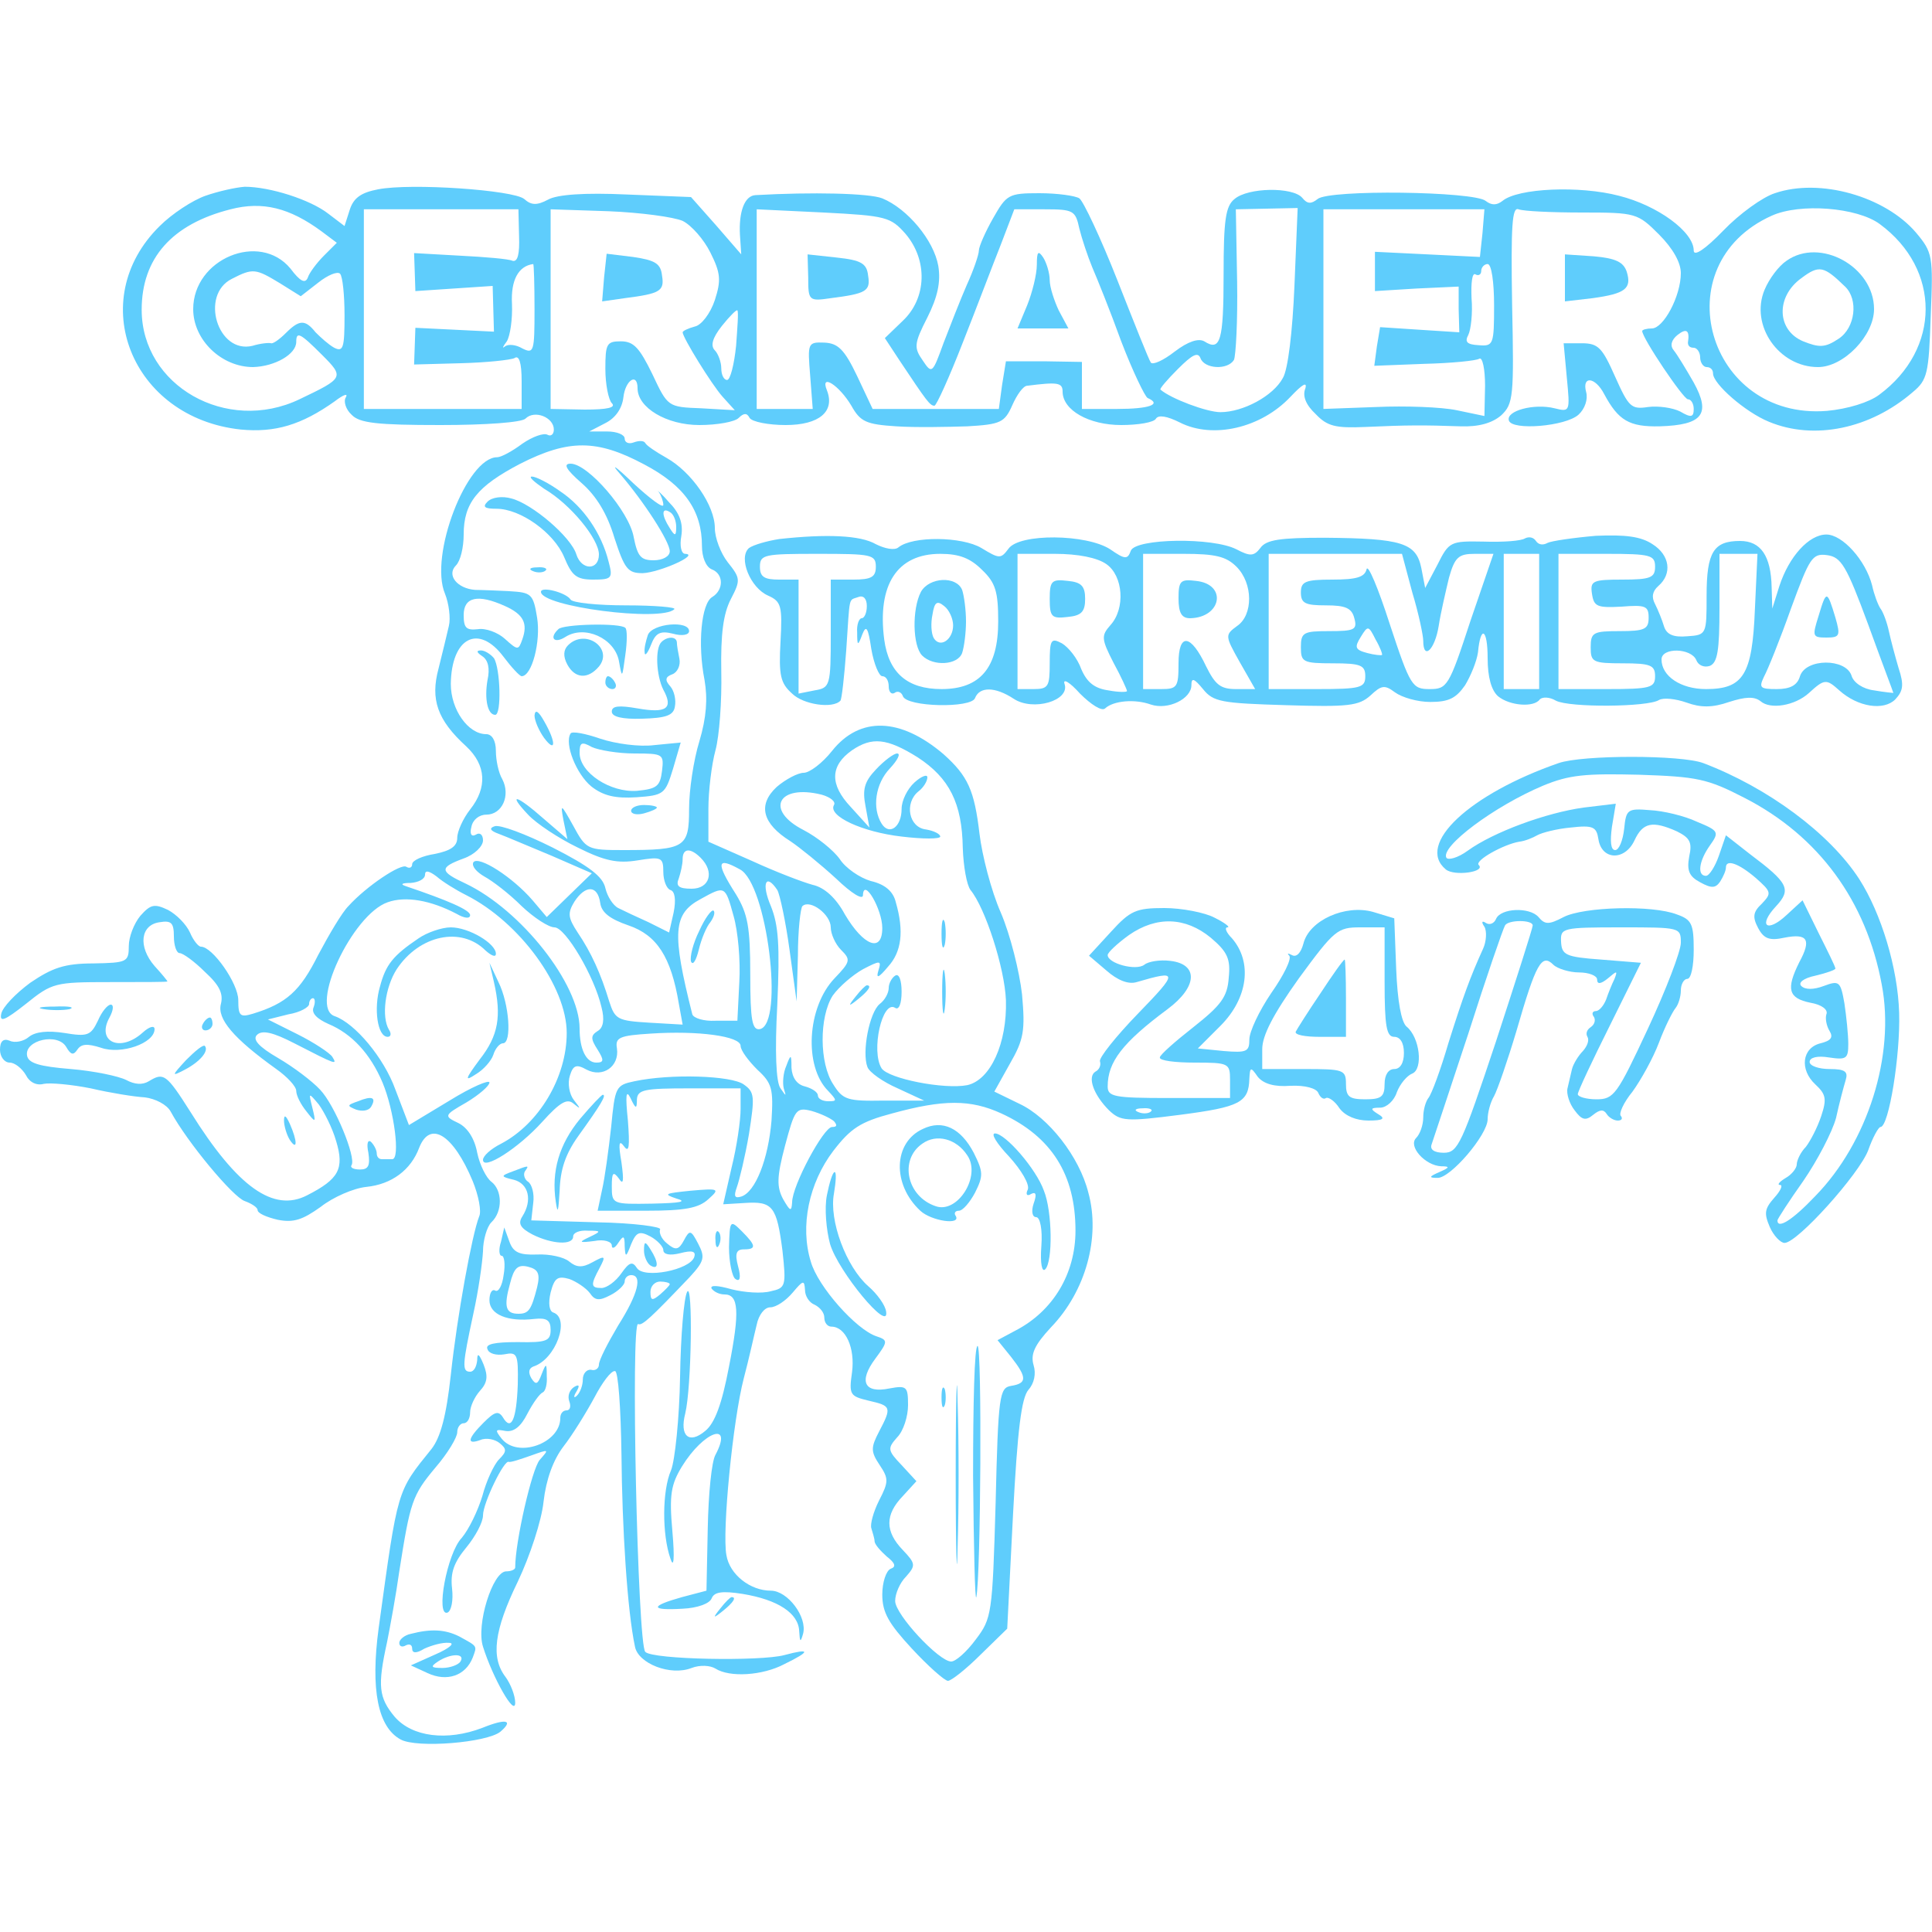
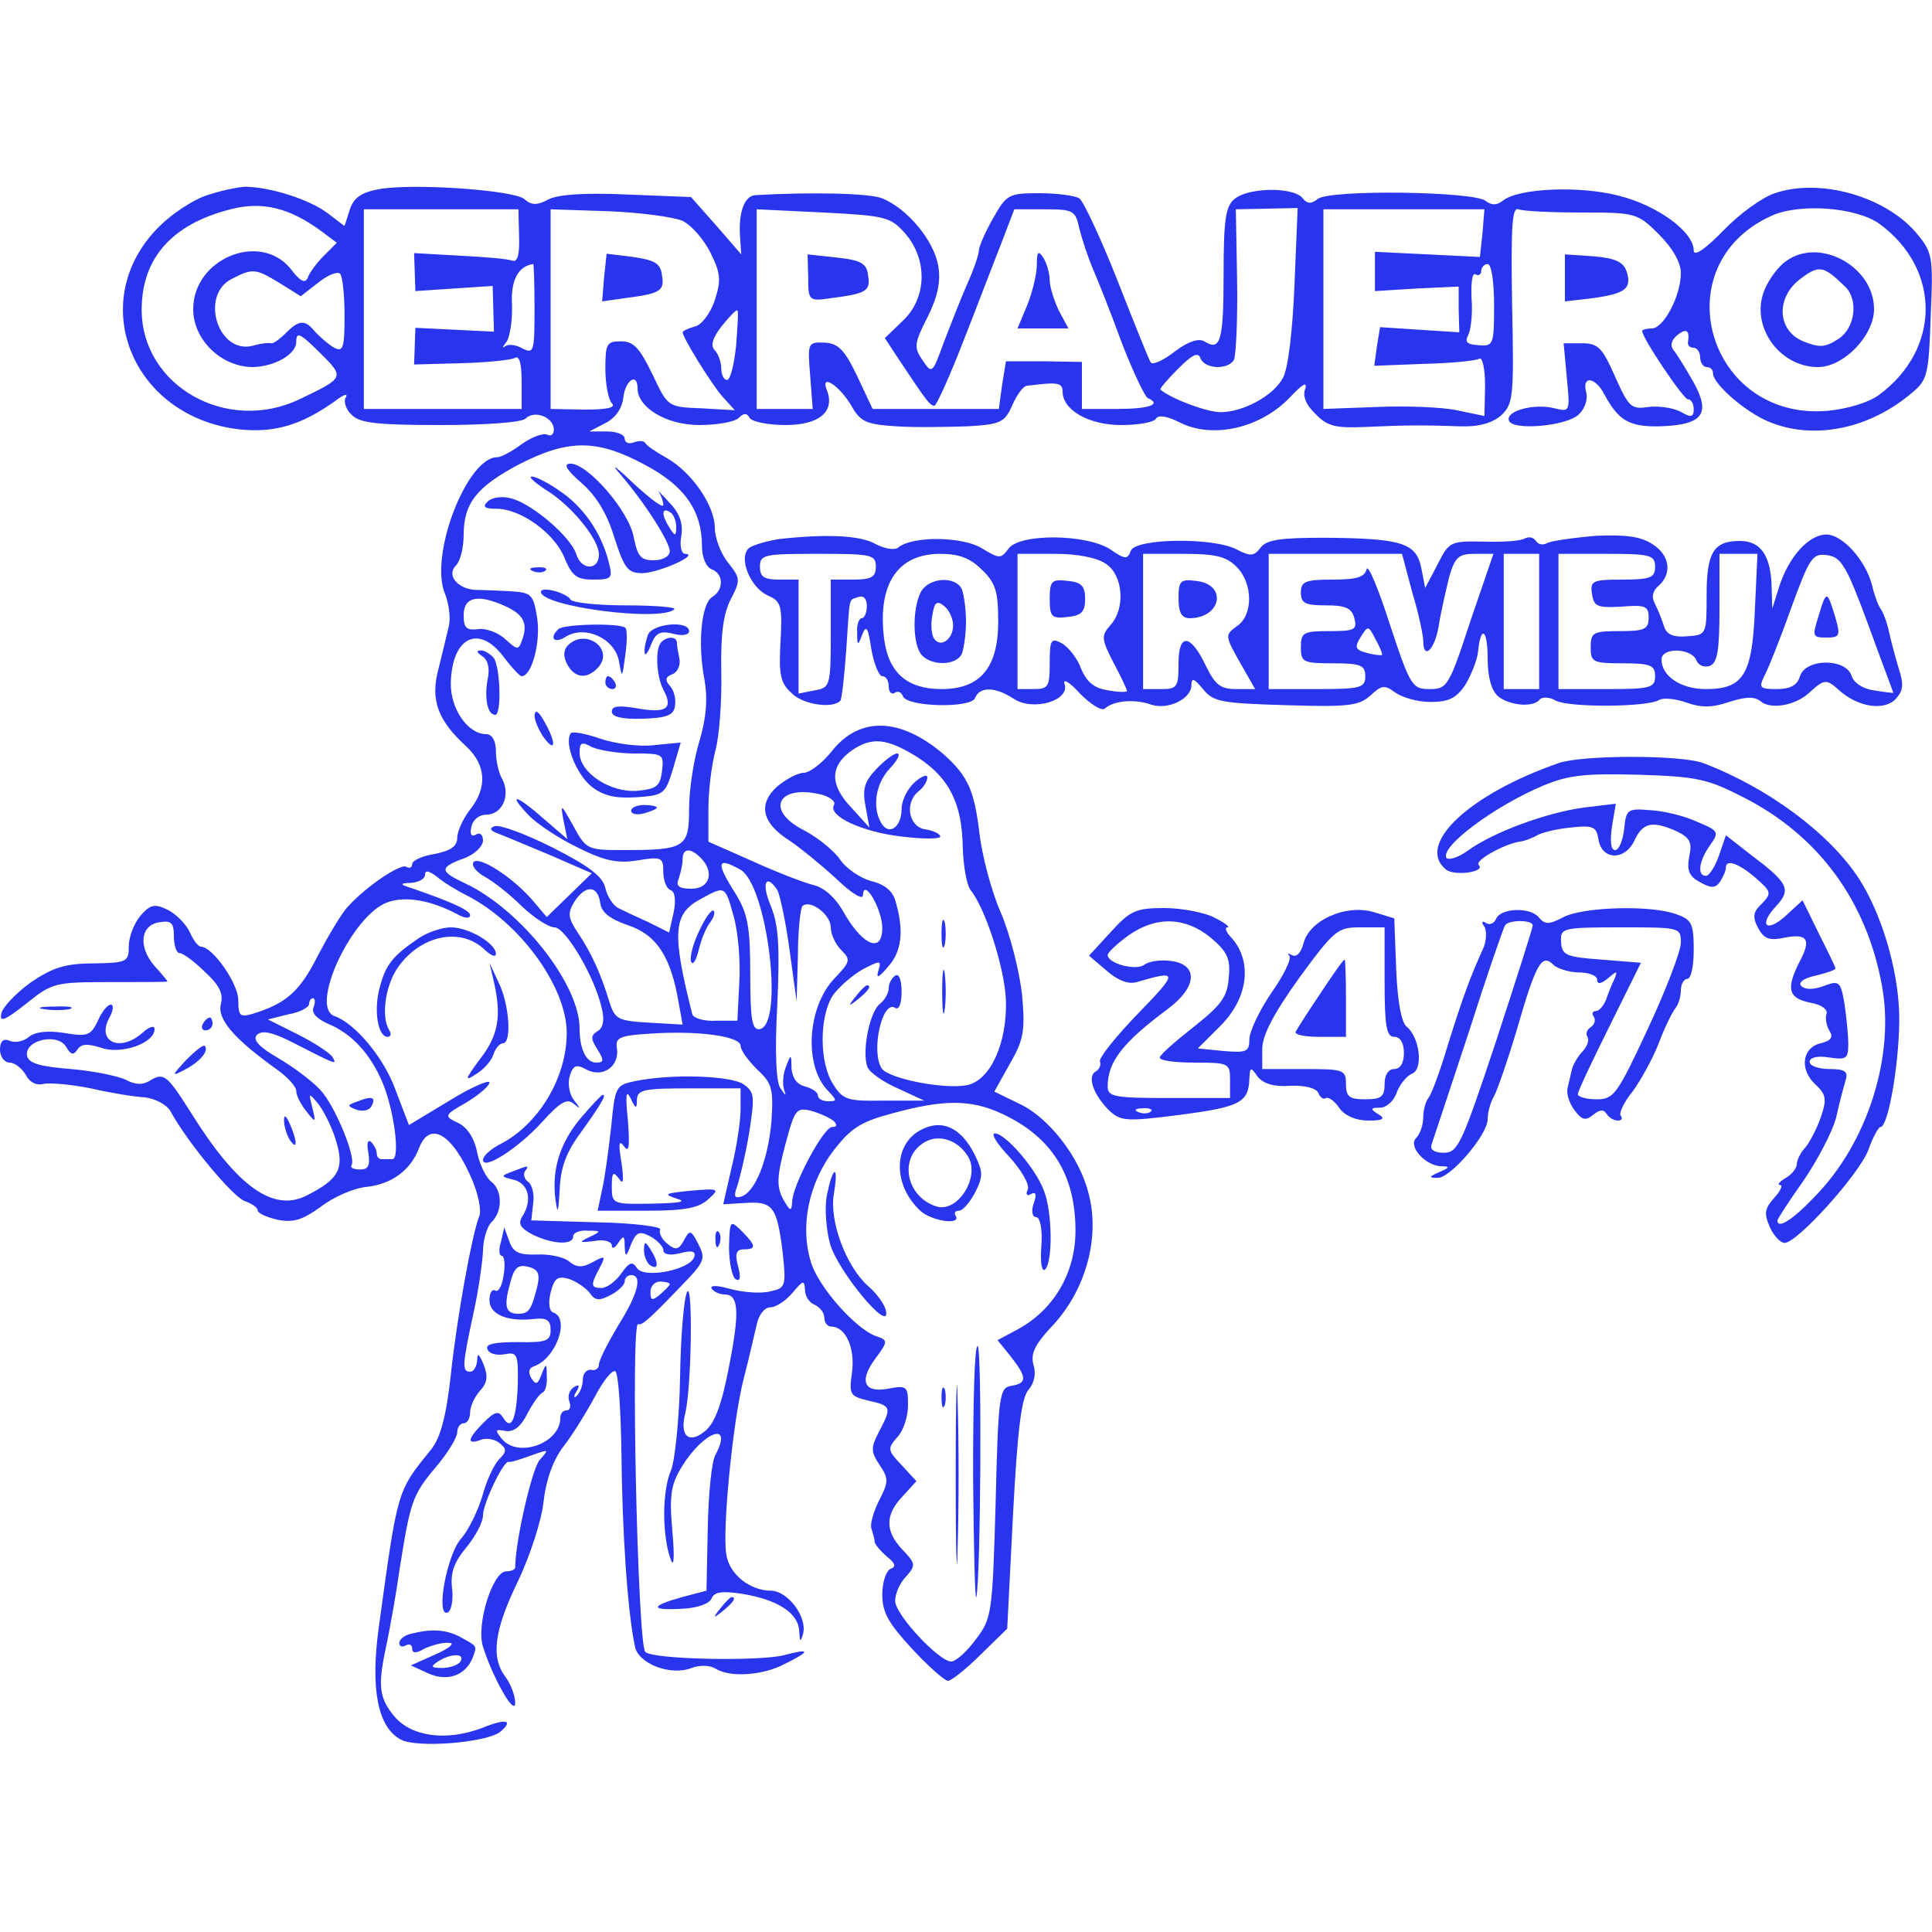
<svg xmlns="http://www.w3.org/2000/svg" version="1.0" width="300pt" height="300pt" viewBox="0 0 300 300" preserveAspectRatio="xMidYMid meet">
-   <g transform="translate(0,300) scale(0.1,-0.1)" fill="#5FCDFC" stroke="none">
+   <g transform="translate(0,300) scale(0.1,-0.1)" fill="#2935ED" stroke="none">
    <path d="M319 2696 c-20 -7 -52 -28 -71 -47 -117 -115 -44 -298 126 -316 53 -5 94 7 146 44 13 10 21 13 17 6 -4 -6 0 -19 9 -27 12 -13 40 -16 138 -16 70 0 126 4 132 10 14 14 44 2 44 -17 0 -8 -5 -11 -10 -8 -6 3 -23 -3 -39 -14 -16 -12 -33 -21 -39 -21 -47 0 -106 -153 -81 -212 6 -15 9 -38 6 -50 -3 -13 -10 -42 -16 -66 -13 -48 -2 -80 43 -121 31 -29 33 -64 6 -98 -11 -14 -20 -34 -20 -44 0 -13 -10 -20 -35 -25 -19 -3 -35 -10 -35 -16 0 -5 -4 -7 -9 -4 -8 6 -62 -30 -90 -61 -10 -10 -30 -44 -47 -76 -28 -56 -49 -75 -101 -91 -20 -6 -23 -4 -23 21 0 26 -40 83 -58 83 -4 0 -12 10 -17 22 -6 13 -21 28 -34 35 -21 10 -27 9 -43 -9 -10 -12 -18 -33 -18 -47 0 -25 -3 -26 -55 -27 -45 0 -64 -7 -98 -30 -23 -17 -43 -38 -45 -48 -3 -14 5 -11 38 15 41 33 45 34 131 34 49 0 89 0 89 1 0 1 -9 12 -20 24 -26 30 -22 64 8 68 18 3 22 -1 22 -22 0 -14 4 -26 9 -26 5 0 23 -13 39 -29 23 -21 29 -34 25 -50 -6 -23 19 -53 86 -101 17 -12 31 -27 31 -34 0 -7 7 -21 16 -32 14 -18 15 -18 9 6 -6 24 -6 24 10 5 8 -11 21 -36 27 -57 13 -43 4 -59 -45 -84 -52 -27 -108 12 -181 129 -38 60 -42 62 -65 48 -10 -6 -22 -5 -35 2 -12 6 -50 14 -86 17 -49 4 -66 9 -68 21 -4 24 48 36 61 13 7 -12 11 -13 17 -4 6 9 15 10 37 3 31 -11 83 7 83 29 0 6 -8 4 -18 -5 -35 -32 -73 -15 -52 23 6 11 7 20 2 20 -5 0 -14 -11 -20 -25 -11 -23 -16 -25 -52 -19 -26 4 -45 2 -55 -6 -8 -7 -22 -10 -30 -6 -10 4 -15 -1 -15 -14 0 -11 7 -20 15 -20 8 0 19 -9 25 -19 6 -12 17 -17 28 -14 10 2 43 -1 73 -7 30 -7 67 -13 84 -14 16 -2 34 -11 40 -22 26 -48 97 -133 115 -139 11 -4 20 -10 20 -14 0 -5 14 -11 31 -15 25 -5 39 0 67 20 19 15 51 29 71 31 39 4 69 26 82 61 17 43 53 20 83 -52 9 -22 14 -47 10 -55 -11 -28 -34 -153 -44 -246 -7 -64 -16 -97 -30 -115 -54 -67 -52 -60 -82 -278 -13 -96 -1 -154 34 -173 25 -14 134 -5 155 12 21 18 9 21 -28 6 -55 -21 -109 -14 -136 17 -25 30 -27 48 -12 116 5 25 14 74 19 110 17 108 20 118 56 161 19 22 34 47 34 55 0 8 5 14 10 14 6 0 10 8 10 17 0 9 7 24 15 33 12 13 13 23 6 41 -7 17 -10 19 -10 7 -1 -10 -5 -18 -11 -18 -13 0 -12 11 5 90 8 36 14 79 15 97 0 17 6 38 13 45 18 17 17 50 0 63 -8 6 -18 26 -22 45 -4 22 -15 39 -29 46 -23 11 -23 12 12 32 20 12 36 26 36 31 0 5 -28 -7 -62 -28 l-63 -38 -21 55 c-18 50 -63 103 -94 114 -41 13 27 158 82 177 28 10 67 3 107 -18 12 -7 21 -8 21 -2 0 8 -35 23 -100 45 -9 3 -6 5 8 5 12 1 22 6 22 13 0 7 6 6 18 -3 9 -8 30 -21 46 -29 83 -42 156 -142 156 -214 0 -69 -43 -141 -102 -172 -16 -8 -28 -19 -28 -25 0 -17 55 18 92 59 28 31 39 37 49 28 11 -9 11 -8 0 6 -7 9 -10 26 -6 38 5 16 10 18 26 9 25 -13 51 5 47 33 -3 17 4 20 52 23 74 5 140 -4 140 -19 0 -7 12 -23 26 -37 23 -21 25 -30 22 -79 -5 -60 -25 -111 -47 -118 -10 -3 -12 0 -7 14 4 11 13 48 19 83 9 58 9 65 -8 77 -19 14 -114 17 -170 5 -29 -6 -30 -9 -36 -71 -4 -36 -10 -80 -14 -97 l-7 -33 76 0 c59 0 81 4 96 18 18 16 17 17 -28 13 -39 -4 -43 -5 -22 -12 18 -5 7 -7 -37 -8 -62 -1 -63 -1 -63 27 0 21 2 24 11 12 7 -11 8 -4 4 25 -5 29 -4 36 4 25 8 -11 9 0 6 40 -4 39 -3 49 4 35 8 -17 10 -18 10 -2 1 15 12 17 81 17 l80 0 0 -32 c0 -18 -6 -59 -14 -91 l-13 -57 33 2 c44 3 50 -5 59 -74 6 -55 5 -58 -18 -63 -14 -4 -41 -2 -61 3 -21 6 -34 7 -31 1 4 -5 12 -9 20 -9 22 0 24 -26 7 -112 -11 -58 -22 -88 -37 -100 -25 -21 -40 -8 -31 27 10 41 12 206 3 189 -5 -9 -10 -68 -11 -132 -1 -64 -8 -130 -14 -145 -14 -32 -14 -100 -1 -137 5 -16 7 -2 3 43 -5 56 -2 72 15 100 34 55 80 71 52 18 -6 -10 -11 -61 -12 -114 l-2 -97 -38 -10 c-50 -14 -50 -21 1 -18 23 1 42 8 45 16 4 10 16 12 48 7 55 -9 87 -30 88 -58 1 -17 2 -18 6 -4 7 26 -24 67 -50 67 -32 0 -64 25 -69 55 -7 36 10 210 27 275 8 30 16 67 20 83 3 15 12 27 21 27 9 0 24 10 35 23 16 19 18 20 19 4 0 -10 7 -20 15 -23 8 -4 15 -12 15 -20 0 -8 5 -14 11 -14 22 0 37 -33 32 -71 -5 -35 -3 -37 26 -44 35 -8 36 -10 16 -48 -13 -25 -13 -31 1 -52 14 -21 14 -26 -1 -55 -9 -18 -14 -37 -12 -43 2 -7 5 -16 5 -20 0 -5 9 -15 19 -24 13 -10 15 -16 6 -19 -7 -3 -13 -21 -13 -40 0 -28 10 -45 46 -84 26 -28 51 -50 56 -50 5 0 28 18 51 41 l41 40 9 177 c7 132 13 181 24 194 9 10 12 25 8 38 -5 17 1 31 27 59 54 56 77 140 58 209 -14 56 -62 117 -107 138 l-39 19 24 43 c22 38 24 52 19 108 -4 35 -18 92 -33 127 -15 34 -29 89 -33 122 -8 68 -18 90 -56 124 -67 57 -130 59 -173 5 -15 -19 -35 -34 -44 -34 -9 0 -28 -10 -42 -22 -30 -28 -22 -57 21 -84 15 -10 47 -36 71 -58 25 -24 42 -34 42 -26 1 28 30 -22 30 -51 0 -39 -29 -28 -58 21 -14 26 -32 42 -50 46 -15 4 -57 20 -94 37 l-68 30 0 51 c0 28 5 69 11 91 6 22 10 77 9 122 -1 58 3 90 15 113 15 29 15 32 -5 57 -11 14 -20 38 -20 53 0 35 -36 87 -75 109 -16 9 -31 19 -33 23 -2 4 -10 4 -18 1 -8 -3 -14 0 -14 6 0 6 -12 11 -27 11 l-28 0 25 13 c16 8 26 23 28 40 3 27 22 39 22 14 0 -30 45 -57 96 -57 28 0 55 5 61 11 8 8 13 8 17 0 4 -6 29 -11 56 -11 52 0 77 21 64 54 -11 27 19 8 38 -24 14 -25 23 -29 70 -32 29 -2 79 -1 110 0 52 3 58 6 70 33 7 16 17 30 23 30 47 6 55 5 55 -9 0 -29 41 -52 91 -52 26 0 51 4 54 10 4 6 17 4 37 -6 51 -26 126 -9 172 40 18 19 26 24 23 13 -5 -12 1 -26 16 -40 18 -19 31 -22 77 -20 65 3 91 3 148 1 28 -1 49 5 63 17 19 18 20 29 17 172 -2 124 0 152 10 148 8 -3 52 -5 99 -5 83 0 86 -1 119 -34 22 -22 34 -44 34 -60 0 -36 -27 -86 -45 -86 -8 0 -15 -2 -15 -4 0 -11 64 -106 71 -106 5 0 9 -7 9 -15 0 -13 -4 -14 -21 -4 -12 6 -34 9 -50 7 -26 -4 -30 0 -51 47 -20 45 -26 52 -52 52 l-28 0 5 -54 c5 -52 5 -53 -19 -47 -32 8 -76 -4 -71 -19 5 -16 88 -9 108 9 10 9 15 24 12 35 -7 26 14 24 28 -3 22 -41 39 -51 86 -50 67 2 80 19 53 68 -12 21 -26 44 -31 50 -6 7 -4 16 6 24 14 11 19 7 16 -12 0 -5 3 -8 9 -8 5 0 10 -7 10 -15 0 -8 5 -15 10 -15 6 0 10 -4 10 -10 0 -16 50 -60 87 -75 70 -29 157 -11 223 46 23 19 25 29 28 118 4 94 3 99 -23 130 -48 56 -149 85 -219 61 -19 -6 -55 -32 -80 -58 -28 -29 -46 -41 -46 -31 0 29 -56 70 -116 85 -61 16 -157 12 -181 -8 -9 -7 -17 -7 -26 0 -18 15 -243 18 -261 3 -10 -8 -16 -8 -24 2 -15 17 -84 16 -105 -2 -14 -11 -17 -33 -17 -117 0 -104 -5 -120 -30 -104 -9 5 -25 0 -46 -16 -18 -14 -34 -21 -37 -17 -3 4 -26 62 -52 128 -26 66 -53 123 -59 127 -6 4 -34 8 -62 8 -48 0 -51 -2 -72 -39 -12 -21 -22 -44 -22 -50 0 -6 -8 -30 -19 -54 -10 -23 -26 -64 -36 -90 -17 -47 -18 -48 -32 -27 -14 20 -14 26 7 67 16 32 21 55 17 80 -7 40 -48 89 -87 105 -20 8 -109 10 -197 5 -17 -1 -26 -26 -24 -62 l2 -30 -39 45 -39 44 -100 4 c-65 3 -108 0 -122 -8 -17 -9 -26 -9 -37 1 -17 14 -176 25 -227 15 -26 -5 -38 -13 -44 -32 l-8 -25 -25 19 c-28 22 -91 42 -130 42 -14 -1 -41 -7 -61 -14z m180 -55 l24 -18 -20 -20 c-11 -11 -23 -27 -25 -34 -4 -10 -12 -6 -27 14 -48 58 -151 15 -151 -63 0 -48 44 -90 93 -90 34 1 67 20 67 39 0 17 6 14 40 -20 35 -35 34 -36 -35 -69 -113 -54 -245 21 -245 139 0 80 47 133 138 156 50 13 92 2 141 -34z m307 -8 c1 -27 -2 -40 -10 -38 -6 3 -43 6 -82 8 l-71 4 1 -29 1 -30 60 4 60 4 1 -36 1 -35 -61 3 -61 3 -1 -29 -1 -28 73 2 c39 1 77 5 83 8 7 5 11 -7 11 -36 l0 -43 -123 0 -122 0 0 155 0 155 120 0 120 0 1 -42z m254 24 c14 -7 33 -29 43 -49 16 -32 17 -43 7 -74 -7 -21 -21 -39 -31 -41 -11 -3 -19 -7 -19 -9 0 -8 45 -81 62 -100 l19 -21 -52 3 c-52 2 -52 2 -76 53 -20 41 -29 51 -49 51 -22 0 -24 -4 -24 -43 0 -24 5 -48 10 -53 7 -7 -7 -10 -42 -10 l-53 1 0 155 0 155 90 -3 c50 -2 101 -9 115 -15z m346 -20 c35 -41 33 -100 -4 -135 l-28 -27 23 -35 c42 -63 47 -70 54 -70 3 0 23 44 44 98 21 53 47 122 59 152 l21 55 47 0 c45 0 48 -2 54 -30 4 -16 13 -43 20 -60 7 -16 28 -68 45 -115 18 -47 37 -86 41 -88 23 -10 2 -17 -47 -17 l-55 0 0 37 0 36 -59 1 -59 0 -6 -37 -5 -37 -98 0 -98 0 -24 51 c-20 42 -30 51 -51 52 -26 1 -26 -1 -22 -51 l4 -52 -44 0 -43 0 0 155 0 155 104 -5 c97 -5 104 -7 127 -33z m604 -81 c-3 -71 -10 -130 -18 -143 -15 -28 -62 -53 -97 -53 -21 0 -77 21 -93 35 -2 1 11 16 27 32 22 22 31 27 35 17 6 -17 42 -19 52 -3 3 6 6 61 5 122 l-2 112 48 1 48 1 -5 -121z m292 82 l-4 -37 -81 4 -82 4 0 -31 0 -30 65 4 65 3 0 -35 1 -36 -62 4 -61 4 -5 -30 -4 -30 77 3 c43 1 82 5 86 8 5 3 9 -16 9 -42 l-1 -47 -43 9 c-24 5 -80 7 -125 5 l-82 -3 0 155 0 155 125 0 125 0 -3 -37z m617 14 c95 -70 95 -194 -1 -265 -16 -12 -49 -22 -81 -25 -186 -15 -255 227 -86 303 44 20 133 13 168 -13z m-2089 -132 c0 -66 -1 -70 -19 -61 -10 6 -22 7 -27 3 -5 -4 -3 0 3 8 5 8 9 34 8 58 -2 37 10 59 33 62 1 0 2 -32 2 -70z m1490 6 c0 -61 -1 -64 -24 -62 -18 1 -22 5 -16 16 4 8 7 34 5 57 -1 24 1 40 6 37 5 -3 9 0 9 5 0 6 5 11 10 11 6 0 10 -28 10 -64z m-1885 34 l32 -20 27 21 c15 12 30 18 34 14 4 -4 7 -33 7 -65 0 -50 -2 -57 -16 -50 -9 5 -21 16 -29 24 -16 20 -25 20 -46 -1 -10 -10 -20 -17 -23 -16 -3 1 -16 0 -29 -4 -54 -13 -82 79 -32 104 33 17 37 16 75 -7z m708 -97 c-3 -29 -9 -53 -14 -53 -5 0 -9 8 -9 18 0 10 -5 23 -10 28 -7 7 -4 19 11 38 12 15 23 26 24 24 2 -2 0 -27 -2 -55z m-143 -184 c63 -33 90 -72 90 -127 0 -17 6 -32 15 -36 19 -7 19 -32 1 -43 -17 -10 -23 -73 -12 -129 5 -29 3 -58 -8 -95 -9 -29 -16 -76 -16 -105 0 -60 -6 -64 -102 -64 -56 0 -58 1 -78 38 -19 34 -20 35 -15 8 l6 -29 -36 31 c-43 38 -58 42 -25 7 13 -14 48 -37 77 -51 42 -21 62 -25 93 -20 37 6 40 5 40 -18 0 -13 5 -26 11 -28 7 -2 9 -15 5 -35 l-7 -31 -32 16 c-18 8 -39 18 -47 22 -8 4 -17 18 -20 31 -4 18 -25 34 -82 63 -42 21 -82 36 -90 33 -9 -3 -7 -7 7 -12 11 -4 48 -20 82 -34 l62 -27 -35 -34 -35 -34 -22 26 c-31 36 -84 70 -92 59 -3 -6 5 -15 17 -22 13 -7 39 -27 58 -46 19 -18 42 -33 51 -33 17 0 62 -76 73 -124 5 -19 3 -32 -6 -37 -11 -7 -11 -12 0 -29 10 -16 10 -20 -2 -20 -16 0 -26 21 -26 53 0 69 -91 184 -177 225 -41 19 -41 25 -3 39 17 6 30 19 30 28 0 9 -5 13 -11 9 -7 -4 -10 1 -7 12 2 11 12 19 23 19 25 0 38 30 25 55 -6 10 -10 30 -10 44 0 16 -6 26 -15 26 -28 0 -55 38 -55 78 1 72 43 94 82 42 12 -16 25 -30 28 -30 16 0 30 54 24 91 -6 37 -9 39 -43 41 -20 1 -44 2 -53 2 -28 2 -45 23 -30 38 7 7 12 28 12 48 0 49 21 75 88 110 75 38 119 38 192 -1z m-216 -220 c29 -13 36 -27 27 -52 -6 -17 -7 -17 -27 1 -11 10 -30 17 -42 15 -18 -2 -22 2 -22 22 0 28 22 33 64 14z m641 -235 c49 -32 69 -71 70 -141 1 -28 6 -57 12 -65 23 -28 53 -121 55 -171 2 -67 -24 -124 -60 -132 -36 -7 -122 10 -133 26 -17 27 1 107 21 94 6 -4 10 7 10 25 0 18 -4 29 -10 25 -5 -3 -10 -12 -10 -19 0 -8 -6 -19 -14 -25 -16 -13 -28 -75 -19 -98 3 -8 24 -23 47 -33 l41 -19 -62 0 c-57 -1 -64 1 -79 25 -22 33 -22 105 -1 138 10 14 31 32 47 41 27 14 29 14 24 -2 -4 -13 0 -12 15 6 21 23 25 55 12 100 -4 17 -17 28 -39 33 -17 5 -39 20 -48 34 -10 14 -35 34 -56 45 -61 31 -40 72 28 55 14 -4 22 -11 19 -16 -10 -17 44 -42 105 -49 33 -4 60 -4 60 0 0 4 -10 9 -22 11 -27 3 -34 41 -12 59 8 6 14 16 14 22 0 5 -9 2 -20 -8 -11 -10 -20 -28 -20 -41 0 -28 -19 -42 -31 -23 -15 24 -10 62 13 86 12 13 17 23 11 23 -5 0 -20 -11 -33 -25 -18 -19 -21 -31 -16 -57 l6 -33 -29 32 c-33 35 -32 64 2 88 31 21 54 19 102 -11z m-337 -156 c22 -22 14 -48 -14 -48 -20 0 -25 4 -20 16 3 9 6 22 6 30 0 17 12 18 28 2z m61 -18 c42 -22 69 -240 31 -248 -12 -2 -15 13 -15 85 0 74 -4 94 -22 124 -32 50 -30 59 6 39z m58 -32 c4 -7 13 -49 19 -93 l11 -80 2 71 c0 39 4 74 7 77 12 11 44 -13 44 -33 0 -10 7 -26 16 -35 15 -15 15 -18 -10 -44 -43 -45 -48 -137 -10 -175 14 -15 14 -16 0 -16 -9 0 -16 4 -16 9 0 5 -9 11 -20 14 -13 3 -20 14 -21 29 0 21 -1 22 -8 3 -5 -11 -6 -27 -4 -35 4 -13 4 -13 -5 0 -7 9 -9 57 -5 130 4 92 2 123 -10 153 -15 35 -8 52 10 25z m-275 -20 c2 -15 15 -25 44 -35 44 -15 66 -49 78 -121 l6 -33 -52 3 c-49 3 -53 5 -62 33 -13 43 -28 76 -49 107 -15 23 -16 30 -5 48 17 26 36 26 40 -2z m207 -20 c7 -24 11 -70 9 -103 l-3 -60 -34 0 c-18 -1 -34 4 -36 10 -32 127 -30 156 13 179 38 21 38 21 51 -26z m-652 -142 c-4 -9 5 -18 23 -26 36 -15 65 -46 84 -91 18 -43 28 -119 15 -119 -5 0 -12 0 -16 0 -5 0 -8 4 -8 9 0 5 -4 13 -9 18 -5 4 -7 -3 -4 -17 3 -20 0 -26 -13 -26 -10 0 -16 3 -13 7 7 12 -26 93 -49 117 -12 13 -41 35 -65 49 -31 18 -40 29 -33 36 8 8 25 4 58 -13 66 -34 67 -34 59 -21 -4 6 -28 22 -54 35 l-46 23 32 8 c18 3 32 11 32 16 0 5 3 9 6 9 3 0 4 -6 1 -14z m1068 -165 c78 -36 115 -95 115 -182 0 -67 -35 -125 -93 -155 l-28 -15 21 -26 c25 -32 25 -41 0 -45 -18 -3 -20 -14 -24 -182 -5 -173 -6 -179 -31 -212 -14 -19 -31 -34 -38 -34 -19 0 -87 73 -87 94 0 11 7 28 17 38 15 17 15 20 -5 41 -28 29 -28 55 0 84 l21 23 -23 25 c-22 23 -22 26 -7 43 10 10 17 33 17 50 0 29 -2 31 -29 26 -39 -8 -48 11 -22 46 20 27 20 29 2 35 -31 10 -91 77 -102 116 -17 55 -3 122 35 172 27 35 42 45 91 58 80 22 122 22 170 0z m-260 -12 c5 -6 5 -9 -3 -9 -13 0 -62 -91 -62 -117 -1 -15 -3 -14 -14 5 -10 19 -10 34 3 83 15 56 17 60 41 54 14 -4 29 -11 35 -16z" />
    <path d="M938 2569 l-3 -37 35 5 c55 7 62 11 58 35 -2 19 -11 24 -45 29 l-41 5 -4 -37z" />
    <path d="M1255 2569 c0 -36 1 -37 35 -32 55 7 62 11 58 35 -2 19 -11 24 -48 28 l-46 5 1 -36z" />
    <path d="M1610 2589 c0 -15 -7 -43 -15 -63 l-15 -36 39 0 40 0 -15 28 c-7 15 -14 36 -14 47 0 11 -5 27 -10 35 -8 12 -10 9 -10 -11z" />
    <path d="M2774 2595 c-12 -8 -27 -28 -34 -45 -23 -55 22 -120 83 -120 40 0 87 49 87 90 0 66 -84 112 -136 75z m91 -40 c21 -20 16 -64 -10 -81 -21 -14 -30 -14 -55 -4 -41 17 -43 69 -3 98 28 21 35 19 68 -13z" />
    <path d="M962 2265 c38 -44 78 -106 78 -121 0 -8 -11 -14 -25 -14 -20 0 -25 6 -31 36 -7 40 -71 114 -98 114 -12 0 -7 -9 17 -30 23 -20 40 -48 51 -85 16 -49 21 -55 44 -55 26 1 89 29 66 30 -6 0 -9 12 -6 28 3 20 -3 36 -20 53 -12 14 -20 20 -15 15 4 -6 7 -15 7 -20 0 -6 -21 10 -47 34 -26 25 -36 32 -21 15z m88 -83 c0 -15 -2 -15 -10 -2 -13 20 -13 33 0 25 6 -3 10 -14 10 -23z" />
    <path d="M845 2241 c41 -24 85 -78 85 -102 0 -25 -27 -25 -35 0 -8 27 -69 79 -101 87 -14 4 -30 2 -37 -5 -8 -8 -5 -11 14 -11 37 0 89 -37 105 -75 12 -29 19 -35 45 -35 29 0 31 2 24 28 -11 44 -39 85 -75 109 -18 13 -38 23 -44 23 -6 0 3 -8 19 -19z" />
    <path d="M828 2113 c7 -3 16 -2 19 1 4 3 -2 6 -13 5 -11 0 -14 -3 -6 -6z" />
    <path d="M840 2081 c0 -23 187 -47 207 -27 4 3 -30 6 -75 6 -44 0 -83 4 -86 9 -7 11 -46 21 -46 12z" />
    <path d="M867 2023 c-15 -14 -6 -23 11 -12 30 19 76 -2 83 -37 5 -28 5 -28 10 9 3 21 3 40 0 42 -7 8 -97 6 -104 -2z" />
    <path d="M1006 2014 c-3 -9 -6 -21 -5 -27 0 -7 5 -1 10 12 7 18 14 22 34 17 14 -4 25 -2 25 4 0 17 -57 12 -64 -6z" />
    <path d="M882 1998 c-7 -7 -8 -17 -1 -30 12 -22 32 -23 49 -3 23 28 -21 60 -48 33z" />
    <path d="M1027 2003 c-10 -10 -8 -52 3 -74 16 -29 5 -37 -40 -29 -29 5 -40 4 -40 -5 0 -8 16 -12 47 -11 37 1 49 5 51 19 2 10 -1 24 -7 31 -9 10 -8 15 3 19 8 3 13 14 11 24 -2 10 -4 21 -4 26 -1 9 -15 9 -24 0z" />
    <path d="M749 1981 c9 -6 12 -19 8 -37 -5 -29 0 -54 12 -54 10 0 8 72 -2 88 -5 6 -14 12 -20 12 -8 0 -7 -3 2 -9z" />
    <path d="M940 1940 c0 -5 5 -10 11 -10 5 0 7 5 4 10 -3 6 -8 10 -11 10 -2 0 -4 -4 -4 -10z" />
    <path d="M830 1889 c0 -8 7 -24 15 -35 18 -24 19 -7 0 26 -9 16 -14 19 -15 9z" />
    <path d="M886 1861 c-10 -16 9 -63 32 -82 19 -15 38 -19 70 -17 43 3 45 5 57 44 l12 41 -41 -4 c-23 -3 -60 2 -84 10 -23 8 -44 12 -46 8z m99 -31 c45 0 46 -1 43 -27 -3 -24 -8 -28 -39 -31 -41 -3 -89 28 -89 59 0 16 3 18 19 9 11 -5 41 -10 66 -10z" />
    <path d="M980 1741 c0 -5 9 -7 20 -4 11 3 20 7 20 9 0 2 -9 4 -20 4 -11 0 -20 -4 -20 -9z" />
    <path d="M1462 1550 c0 -19 2 -27 5 -17 2 9 2 25 0 35 -3 9 -5 1 -5 -18z" />
    <path d="M1463 1460 c0 -30 2 -43 4 -27 2 15 2 39 0 55 -2 15 -4 2 -4 -28z" />
    <path d="M1329 1453 c-13 -16 -12 -17 4 -4 16 13 21 21 13 21 -2 0 -10 -8 -17 -17z" />
    <path d="M1086 1555 c-10 -20 -15 -41 -13 -48 3 -7 8 2 12 18 4 17 12 36 18 43 5 7 8 15 5 18 -3 2 -13 -11 -22 -31z" />
    <path d="M556 1290 c-17 -6 -18 -7 -3 -13 9 -3 19 -2 23 4 9 15 2 18 -20 9z" />
    <path d="M1433 1247 c-46 -21 -48 -86 -4 -127 17 -16 64 -23 55 -8 -3 4 -1 8 5 8 6 0 17 13 25 28 13 26 13 32 -2 62 -20 38 -48 52 -79 37z m69 -41 c22 -32 -15 -91 -49 -79 -45 15 -57 72 -21 97 22 16 53 8 70 -18z" />
    <path d="M1567 1204 c19 -21 32 -43 29 -51 -4 -8 -1 -11 5 -7 8 4 9 -1 4 -15 -4 -12 -2 -21 4 -21 6 0 10 -19 8 -45 -2 -27 1 -41 6 -36 12 12 11 90 -2 122 -12 34 -60 89 -76 89 -7 0 3 -16 22 -36z" />
    <path d="M1284 1144 c-4 -20 -1 -54 5 -76 13 -43 92 -138 87 -105 -1 10 -14 28 -28 40 -34 30 -61 102 -53 144 3 18 4 33 1 33 -3 0 -8 -16 -12 -36z" />
    <path d="M1484 710 c0 -124 2 -174 3 -112 2 61 2 163 0 225 -1 61 -3 11 -3 -113z" />
    <path d="M1511 708 c1 -112 3 -196 5 -188 7 31 9 390 2 390 -5 0 -7 -91 -7 -202z" />
    <path d="M1462 830 c0 -14 2 -19 5 -12 2 6 2 18 0 25 -3 6 -5 1 -5 -13z" />
    <path d="M2430 2569 l0 -37 43 5 c51 7 61 15 53 41 -5 15 -17 21 -51 24 l-45 3 0 -36z" />
    <path d="M1210 2163 c-19 -3 -40 -9 -47 -14 -17 -15 2 -62 30 -74 20 -9 22 -16 19 -71 -3 -53 0 -65 18 -81 17 -17 63 -24 75 -11 2 2 6 37 9 78 6 88 3 77 19 83 8 3 13 -3 13 -14 0 -11 -4 -19 -8 -19 -4 0 -8 -10 -7 -22 0 -21 1 -22 8 -3 6 15 9 11 14 -23 4 -23 12 -42 17 -42 6 0 10 -7 10 -16 0 -8 4 -13 9 -10 5 4 11 1 13 -5 6 -17 106 -19 112 -3 7 18 31 18 60 -1 30 -20 88 -3 79 23 -3 9 8 3 24 -15 17 -17 34 -28 39 -23 13 12 46 15 71 6 27 -9 63 9 63 30 0 12 4 11 18 -6 16 -20 29 -22 129 -25 97 -3 113 -1 131 15 17 16 22 17 38 5 11 -8 35 -15 55 -15 29 0 40 6 54 26 9 15 18 37 20 51 4 43 15 37 15 -9 0 -30 6 -50 16 -59 18 -15 56 -18 65 -5 4 4 15 4 25 -2 21 -11 143 -10 160 1 7 4 26 2 43 -4 22 -8 40 -8 66 1 25 8 39 9 49 1 15 -13 53 -7 75 13 24 22 27 22 47 4 29 -26 69 -32 87 -14 12 13 14 22 5 49 -5 17 -12 43 -15 57 -3 14 -9 30 -13 35 -4 6 -10 22 -13 36 -10 39 -46 79 -71 79 -27 0 -58 -34 -73 -80 l-11 -35 -1 33 c-1 49 -17 72 -49 72 -41 0 -52 -17 -52 -85 0 -60 0 -61 -30 -63 -22 -2 -32 3 -36 15 -3 10 -9 25 -14 35 -6 11 -4 20 5 28 22 19 18 48 -9 65 -18 12 -42 15 -88 13 -35 -3 -69 -8 -75 -11 -7 -4 -14 -3 -18 3 -4 6 -11 7 -17 4 -6 -4 -34 -6 -64 -5 -52 1 -54 0 -72 -36 l-19 -36 -6 31 c-8 39 -30 46 -150 47 -69 0 -91 -3 -100 -16 -10 -13 -16 -13 -37 -2 -37 19 -156 17 -164 -2 -5 -14 -9 -14 -32 2 -37 24 -141 25 -158 1 -12 -16 -14 -16 -42 1 -30 18 -107 19 -129 1 -6 -5 -21 -2 -35 5 -24 14 -77 16 -150 8z m150 -43 c0 -16 -7 -20 -35 -20 l-35 0 0 -84 c0 -81 -1 -84 -25 -88 l-25 -5 0 88 0 89 -30 0 c-23 0 -30 4 -30 20 0 19 7 20 90 20 83 0 90 -1 90 -20z m165 -5 c21 -20 25 -34 25 -80 0 -72 -28 -105 -88 -105 -53 0 -82 25 -89 77 -11 85 20 133 87 133 30 0 47 -7 65 -25z m193 9 c26 -18 30 -69 6 -95 -14 -16 -14 -21 5 -58 12 -22 21 -42 21 -44 0 -2 -13 -2 -29 1 -21 3 -33 12 -42 33 -6 17 -20 34 -30 40 -17 9 -19 6 -19 -31 0 -36 -2 -40 -25 -40 l-25 0 0 105 0 105 58 0 c36 0 66 -6 80 -16z m202 -4 c26 -26 26 -75 1 -92 -19 -14 -19 -15 4 -56 l24 -42 -30 0 c-24 0 -32 7 -46 35 -24 51 -43 53 -43 5 0 -37 -2 -40 -27 -40 l-28 0 0 105 0 105 63 0 c49 0 66 -4 82 -20z m273 -40 c10 -33 17 -67 17 -75 0 -31 18 -14 24 23 3 20 11 54 16 75 9 32 15 37 40 37 l29 0 -36 -105 c-33 -101 -36 -105 -63 -105 -27 0 -30 4 -62 101 -18 56 -34 94 -36 85 -3 -12 -15 -16 -53 -16 -42 0 -49 -3 -49 -20 0 -17 7 -20 39 -20 30 0 40 -4 44 -20 5 -18 0 -20 -39 -20 -40 0 -44 -2 -44 -25 0 -23 3 -25 50 -25 43 0 50 -3 50 -20 0 -18 -7 -20 -75 -20 l-75 0 0 105 0 105 103 0 104 0 16 -60z m197 -45 l0 -105 -27 0 -28 0 0 105 0 105 28 0 27 0 0 -105z m180 85 c0 -17 -7 -20 -51 -20 -46 0 -50 -2 -47 -22 3 -20 8 -22 46 -20 37 3 42 1 42 -17 0 -18 -6 -21 -45 -21 -41 0 -45 -2 -45 -25 0 -23 3 -25 50 -25 43 0 50 -3 50 -20 0 -18 -7 -20 -75 -20 l-75 0 0 105 0 105 75 0 c68 0 75 -2 75 -20z m155 -66 c-4 -102 -18 -124 -76 -124 -39 0 -69 20 -69 46 0 19 46 18 54 -1 3 -8 12 -12 21 -9 12 5 15 24 15 90 l0 84 29 0 30 0 -4 -86z m176 -24 c21 -58 39 -105 39 -106 0 0 -13 1 -30 4 -17 2 -32 12 -35 23 -9 27 -71 27 -80 -1 -4 -14 -15 -20 -36 -20 -26 0 -28 2 -20 19 6 11 25 58 42 106 29 79 33 86 56 83 22 -3 30 -16 64 -108z m-755 -47 c-1 -1 -12 0 -23 3 -19 5 -20 9 -10 25 11 18 12 18 23 -4 7 -12 11 -23 10 -24z" />
    <path d="M1430 2081 c-14 -27 -13 -84 2 -99 17 -17 55 -15 62 4 3 9 6 31 6 49 0 18 -3 40 -6 49 -9 22 -51 20 -64 -3z m50 -52 c0 -22 -20 -36 -30 -20 -4 7 -5 23 -2 37 3 19 7 22 18 13 8 -6 14 -20 14 -30z" />
    <path d="M1630 2070 c0 -28 3 -31 28 -28 21 2 27 8 27 28 0 20 -6 26 -27 28 -25 3 -28 0 -28 -28z" />
    <path d="M1830 2071 c0 -23 5 -31 18 -31 49 1 58 53 9 58 -24 3 -27 0 -27 -27z" />
    <path d="M2824 2044 c-10 -32 -10 -34 12 -34 21 0 22 3 14 31 -13 43 -14 43 -26 3z" />
    <path d="M2420 1815 c-138 -48 -222 -126 -175 -165 13 -11 63 -4 51 7 -6 7 39 32 63 36 9 1 21 6 28 10 7 4 30 10 52 12 35 4 40 1 43 -18 5 -33 41 -34 56 -2 13 28 28 31 66 14 20 -10 24 -17 19 -39 -4 -22 0 -31 17 -40 18 -10 24 -9 31 1 5 8 9 17 9 22 0 13 19 7 46 -16 25 -22 25 -24 10 -40 -14 -13 -15 -21 -6 -38 9 -17 18 -20 41 -15 36 7 42 -3 23 -38 -21 -42 -17 -56 17 -63 18 -3 28 -11 25 -18 -2 -6 0 -18 5 -26 6 -10 2 -15 -14 -19 -29 -7 -33 -41 -8 -64 16 -15 18 -22 9 -49 -6 -18 -17 -39 -24 -48 -8 -8 -14 -21 -14 -27 0 -6 -8 -16 -17 -21 -10 -6 -14 -11 -9 -11 5 0 1 -9 -9 -20 -15 -17 -16 -24 -7 -45 6 -14 17 -25 23 -25 20 0 116 107 130 144 7 20 16 36 19 36 13 0 31 112 29 177 -2 70 -28 155 -62 208 -46 71 -142 142 -242 180 -34 13 -188 13 -225 0z m289 -54 c115 -59 189 -160 213 -290 21 -110 -22 -245 -103 -328 -36 -38 -59 -52 -59 -38 0 2 18 30 40 61 22 32 45 76 51 98 5 23 12 49 15 59 4 13 -1 17 -25 17 -17 0 -31 5 -31 11 0 7 12 10 30 7 27 -4 30 -2 30 21 0 14 -3 43 -6 63 -6 34 -8 36 -32 27 -16 -6 -29 -6 -35 0 -5 5 3 12 22 16 17 4 31 9 31 11 0 3 -12 27 -26 55 l-25 51 -25 -23 c-30 -28 -45 -17 -16 14 24 26 19 36 -41 81 l-37 29 -11 -32 c-6 -17 -15 -31 -20 -31 -14 0 -11 23 6 47 15 21 14 23 -20 37 -19 9 -52 17 -73 18 -35 3 -37 1 -40 -29 -2 -18 -8 -33 -14 -33 -7 0 -8 14 -5 36 l6 36 -50 -6 c-58 -8 -140 -38 -180 -67 -15 -11 -30 -15 -33 -11 -10 17 74 80 150 112 41 17 66 19 149 17 90 -3 106 -6 164 -36z" />
    <path d="M1725 1553 l-34 -37 27 -23 c17 -15 34 -22 47 -18 65 19 65 16 2 -49 -34 -35 -61 -69 -59 -74 2 -6 -1 -13 -7 -16 -13 -8 -3 -36 21 -60 18 -17 26 -18 111 -7 92 12 106 19 107 56 1 18 2 19 13 3 9 -11 26 -16 51 -14 23 1 40 -4 43 -11 3 -7 8 -11 12 -8 4 2 14 -5 21 -16 9 -12 26 -19 45 -19 23 0 27 3 15 10 -13 8 -12 10 3 10 10 0 22 11 26 24 5 13 16 26 24 29 17 7 12 56 -9 73 -8 7 -14 39 -16 89 l-3 79 -33 10 c-43 12 -99 -13 -108 -49 -4 -15 -11 -22 -18 -18 -6 3 -8 3 -4 -1 4 -5 -9 -31 -28 -58 -19 -28 -34 -60 -34 -72 0 -19 -4 -21 -40 -18 l-40 4 35 35 c43 43 50 99 18 136 -9 9 -12 17 -7 17 5 0 -4 7 -20 15 -15 8 -51 15 -78 15 -44 0 -53 -4 -83 -37z m155 -9 c26 -22 31 -33 28 -62 -2 -30 -12 -43 -55 -77 -28 -22 -52 -43 -52 -47 -1 -5 24 -8 54 -8 53 0 55 -1 55 -27 l0 -28 -95 0 c-85 0 -95 2 -95 18 0 38 23 68 93 120 47 35 48 70 4 75 -16 2 -34 -1 -40 -6 -13 -10 -57 2 -57 15 0 4 15 18 33 31 43 30 88 28 127 -4z m270 -69 c0 -69 3 -85 15 -85 9 0 15 -9 15 -25 0 -16 -6 -25 -15 -25 -9 0 -15 -9 -15 -23 0 -20 -5 -24 -30 -24 -25 0 -30 4 -30 24 0 22 -4 23 -65 23 l-65 0 0 31 c0 21 17 54 57 110 55 75 60 79 95 79 l38 0 0 -85z m-363 -201 c-3 -3 -12 -4 -19 -1 -8 3 -5 6 6 6 11 1 17 -2 13 -5z" />
    <path d="M2050 1457 c-19 -28 -36 -55 -38 -59 -2 -5 15 -8 37 -8 l41 0 0 60 c0 33 -1 60 -2 60 -2 0 -19 -24 -38 -53z" />
    <path d="M2323 1573 c-3 -7 -10 -10 -16 -6 -6 4 -7 1 -2 -6 4 -7 3 -23 -2 -34 -20 -44 -31 -74 -54 -147 -12 -41 -26 -79 -31 -85 -4 -5 -8 -18 -8 -30 0 -12 -5 -26 -11 -32 -13 -13 14 -43 39 -44 14 0 13 -2 -3 -9 -16 -7 -17 -9 -3 -9 20 -1 78 67 78 91 0 10 4 26 10 36 5 9 21 55 35 102 30 104 39 120 57 102 6 -6 25 -12 40 -12 15 0 28 -5 28 -11 0 -8 6 -7 17 2 14 12 15 12 10 -1 -4 -8 -10 -23 -13 -32 -4 -10 -11 -18 -16 -18 -5 0 -7 -4 -3 -9 3 -5 1 -12 -5 -16 -6 -4 -8 -10 -5 -15 3 -5 0 -14 -7 -22 -7 -7 -15 -20 -17 -28 -2 -8 -5 -22 -7 -30 -2 -8 3 -24 11 -34 11 -15 17 -17 29 -7 10 8 16 9 21 1 3 -5 11 -10 17 -10 6 0 8 3 5 7 -4 3 4 21 18 38 13 18 32 52 41 76 9 24 21 48 26 54 4 5 8 17 8 27 0 10 5 18 10 18 6 0 10 20 10 45 0 40 -3 47 -26 55 -38 15 -145 12 -176 -4 -23 -12 -29 -12 -39 0 -14 16 -59 14 -66 -3z m57 -10 c0 -4 -26 -85 -57 -180 -53 -159 -59 -173 -81 -173 -15 0 -22 5 -19 13 2 6 28 84 57 172 28 88 54 163 57 168 5 9 43 9 43 0z m230 -27 c0 -13 -23 -73 -51 -133 -48 -103 -53 -110 -80 -110 -16 0 -29 4 -29 8 0 4 22 51 49 105 l49 99 -62 5 c-55 4 -61 7 -62 28 -1 21 2 22 93 22 92 0 93 0 93 -24z" />
    <path d="M650 1543 c-40 -27 -51 -41 -60 -75 -10 -34 -4 -78 12 -78 5 0 6 5 2 11 -12 20 -6 66 12 94 35 53 100 67 138 29 9 -8 16 -11 16 -5 0 16 -42 41 -70 41 -14 0 -37 -8 -50 -17z" />
    <path d="M767 1475 c12 -53 7 -83 -22 -120 -23 -31 -24 -35 -6 -23 12 7 24 21 27 30 3 10 10 18 15 18 14 0 10 61 -7 95 l-14 30 7 -30z" />
    <path d="M68 1433 c12 -2 30 -2 40 0 9 3 -1 5 -23 4 -22 0 -30 -2 -17 -4z" />
    <path d="M315 1410 c-3 -5 -1 -10 4 -10 6 0 11 5 11 10 0 6 -2 10 -4 10 -3 0 -8 -4 -11 -10z" />
    <path d="M289 1354 c-23 -25 -23 -26 -2 -15 23 12 38 29 31 37 -3 2 -15 -8 -29 -22z" />
    <path d="M901 1263 c-33 -40 -45 -82 -38 -129 3 -20 4 -16 6 17 1 33 9 57 29 85 36 50 44 64 38 64 -2 0 -18 -17 -35 -37z" />
    <path d="M441 1260 c0 -8 4 -22 9 -30 12 -18 12 -2 0 25 -6 13 -9 15 -9 5z" />
    <path d="M796 1181 c-19 -7 -19 -8 2 -13 23 -6 29 -32 13 -57 -7 -11 -3 -18 16 -28 30 -15 63 -17 63 -3 0 6 10 10 23 9 21 0 21 -1 2 -10 -17 -8 -16 -9 8 -6 15 3 27 -1 27 -7 0 -6 5 -4 10 4 8 12 10 12 10 -5 1 -18 2 -18 10 3 8 19 13 21 30 12 11 -6 20 -16 20 -21 0 -7 10 -9 26 -5 19 5 25 3 22 -6 -7 -20 -78 -34 -89 -17 -7 11 -12 9 -24 -8 -9 -13 -23 -23 -31 -23 -17 0 -17 5 -3 31 10 19 9 20 -11 9 -16 -9 -25 -8 -36 1 -8 7 -31 12 -50 11 -27 -1 -37 3 -43 20 l-8 22 -5 -22 c-4 -12 -3 -22 1 -22 4 0 6 -13 3 -30 -2 -16 -8 -27 -13 -24 -5 3 -9 -4 -9 -15 0 -22 28 -34 70 -29 19 2 25 -2 25 -17 0 -17 -6 -20 -51 -19 -36 0 -51 -3 -47 -11 2 -7 14 -10 26 -8 20 4 22 1 21 -47 -2 -54 -10 -73 -23 -51 -7 11 -13 9 -30 -8 -25 -25 -27 -35 -5 -27 9 4 23 1 30 -5 11 -9 11 -13 -1 -25 -8 -8 -20 -34 -26 -57 -7 -23 -21 -52 -32 -65 -23 -24 -41 -123 -22 -116 6 3 9 19 7 37 -3 25 3 41 22 64 14 17 26 39 26 50 0 19 33 87 40 83 3 -1 18 4 35 10 28 10 28 10 13 -7 -12 -14 -38 -127 -38 -167 0 -3 -6 -6 -14 -6 -21 0 -47 -83 -36 -117 15 -48 50 -110 50 -87 0 11 -7 29 -15 40 -23 30 -18 72 19 148 19 40 37 95 40 124 4 35 15 65 31 86 14 18 35 52 48 76 12 23 26 42 32 41 5 0 9 -58 10 -129 1 -115 9 -243 21 -299 5 -26 55 -46 88 -33 13 5 29 4 37 -1 22 -14 73 -11 107 7 41 20 41 25 0 14 -37 -10 -205 -7 -216 5 -12 11 -23 516 -11 509 6 -3 19 9 80 73 23 25 24 31 13 52 -11 21 -13 22 -22 5 -8 -15 -13 -16 -26 -5 -9 7 -13 17 -11 22 3 4 -41 10 -97 11 l-103 3 3 27 c2 14 -2 29 -8 33 -5 3 -8 11 -5 16 7 10 7 10 -19 0z m38 -180 c-9 -35 -13 -41 -29 -41 -20 0 -23 11 -13 47 6 24 12 30 28 26 16 -4 19 -11 14 -32z m82 -9 c8 -12 15 -12 32 -3 12 6 22 16 22 21 0 6 5 10 10 10 18 0 11 -29 -20 -78 -16 -27 -30 -54 -30 -61 0 -6 -6 -10 -12 -8 -7 1 -13 -6 -13 -15 0 -9 -4 -20 -9 -25 -5 -5 -6 -2 -1 6 6 10 4 12 -4 7 -7 -5 -10 -14 -7 -22 3 -8 1 -14 -4 -14 -6 0 -10 -5 -10 -12 0 -39 -66 -63 -91 -32 -11 14 -10 15 6 12 13 -2 24 7 34 27 9 17 19 31 24 33 4 2 7 13 6 25 0 21 -1 21 -8 3 -6 -16 -9 -17 -16 -6 -5 9 -4 15 3 18 35 11 58 75 31 84 -6 2 -8 14 -4 31 6 23 11 26 29 21 11 -4 26 -14 32 -22z m124 14 c0 -2 -7 -9 -15 -16 -12 -10 -15 -10 -15 4 0 9 7 16 15 16 8 0 15 -2 15 -4z" />
    <path d="M1132 1063 c0 -23 5 -46 10 -49 7 -5 9 2 4 20 -5 19 -3 26 9 26 20 0 19 6 -3 28 -18 18 -19 18 -20 -25z" />
    <path d="M1111 1074 c0 -11 3 -14 6 -6 3 7 2 16 -1 19 -3 4 -6 -2 -5 -13z" />
    <path d="M1000 1058 c0 -9 5 -20 10 -23 13 -8 13 5 0 25 -8 13 -10 13 -10 -2z" />
    <path d="M1119 503 c-13 -16 -12 -17 4 -4 16 13 21 21 13 21 -2 0 -10 -8 -17 -17z" />
    <path d="M638 463 c-10 -2 -18 -9 -18 -14 0 -6 5 -7 10 -4 6 3 10 1 10 -5 0 -7 6 -8 19 0 11 5 28 10 38 9 10 0 2 -8 -21 -18 l-38 -17 26 -12 c30 -14 59 -4 70 24 7 19 8 17 -21 33 -22 11 -44 12 -75 4z m77 -43 c-3 -5 -16 -10 -28 -10 -18 0 -19 2 -7 10 20 13 43 13 35 0z" />
  </g>
</svg>
